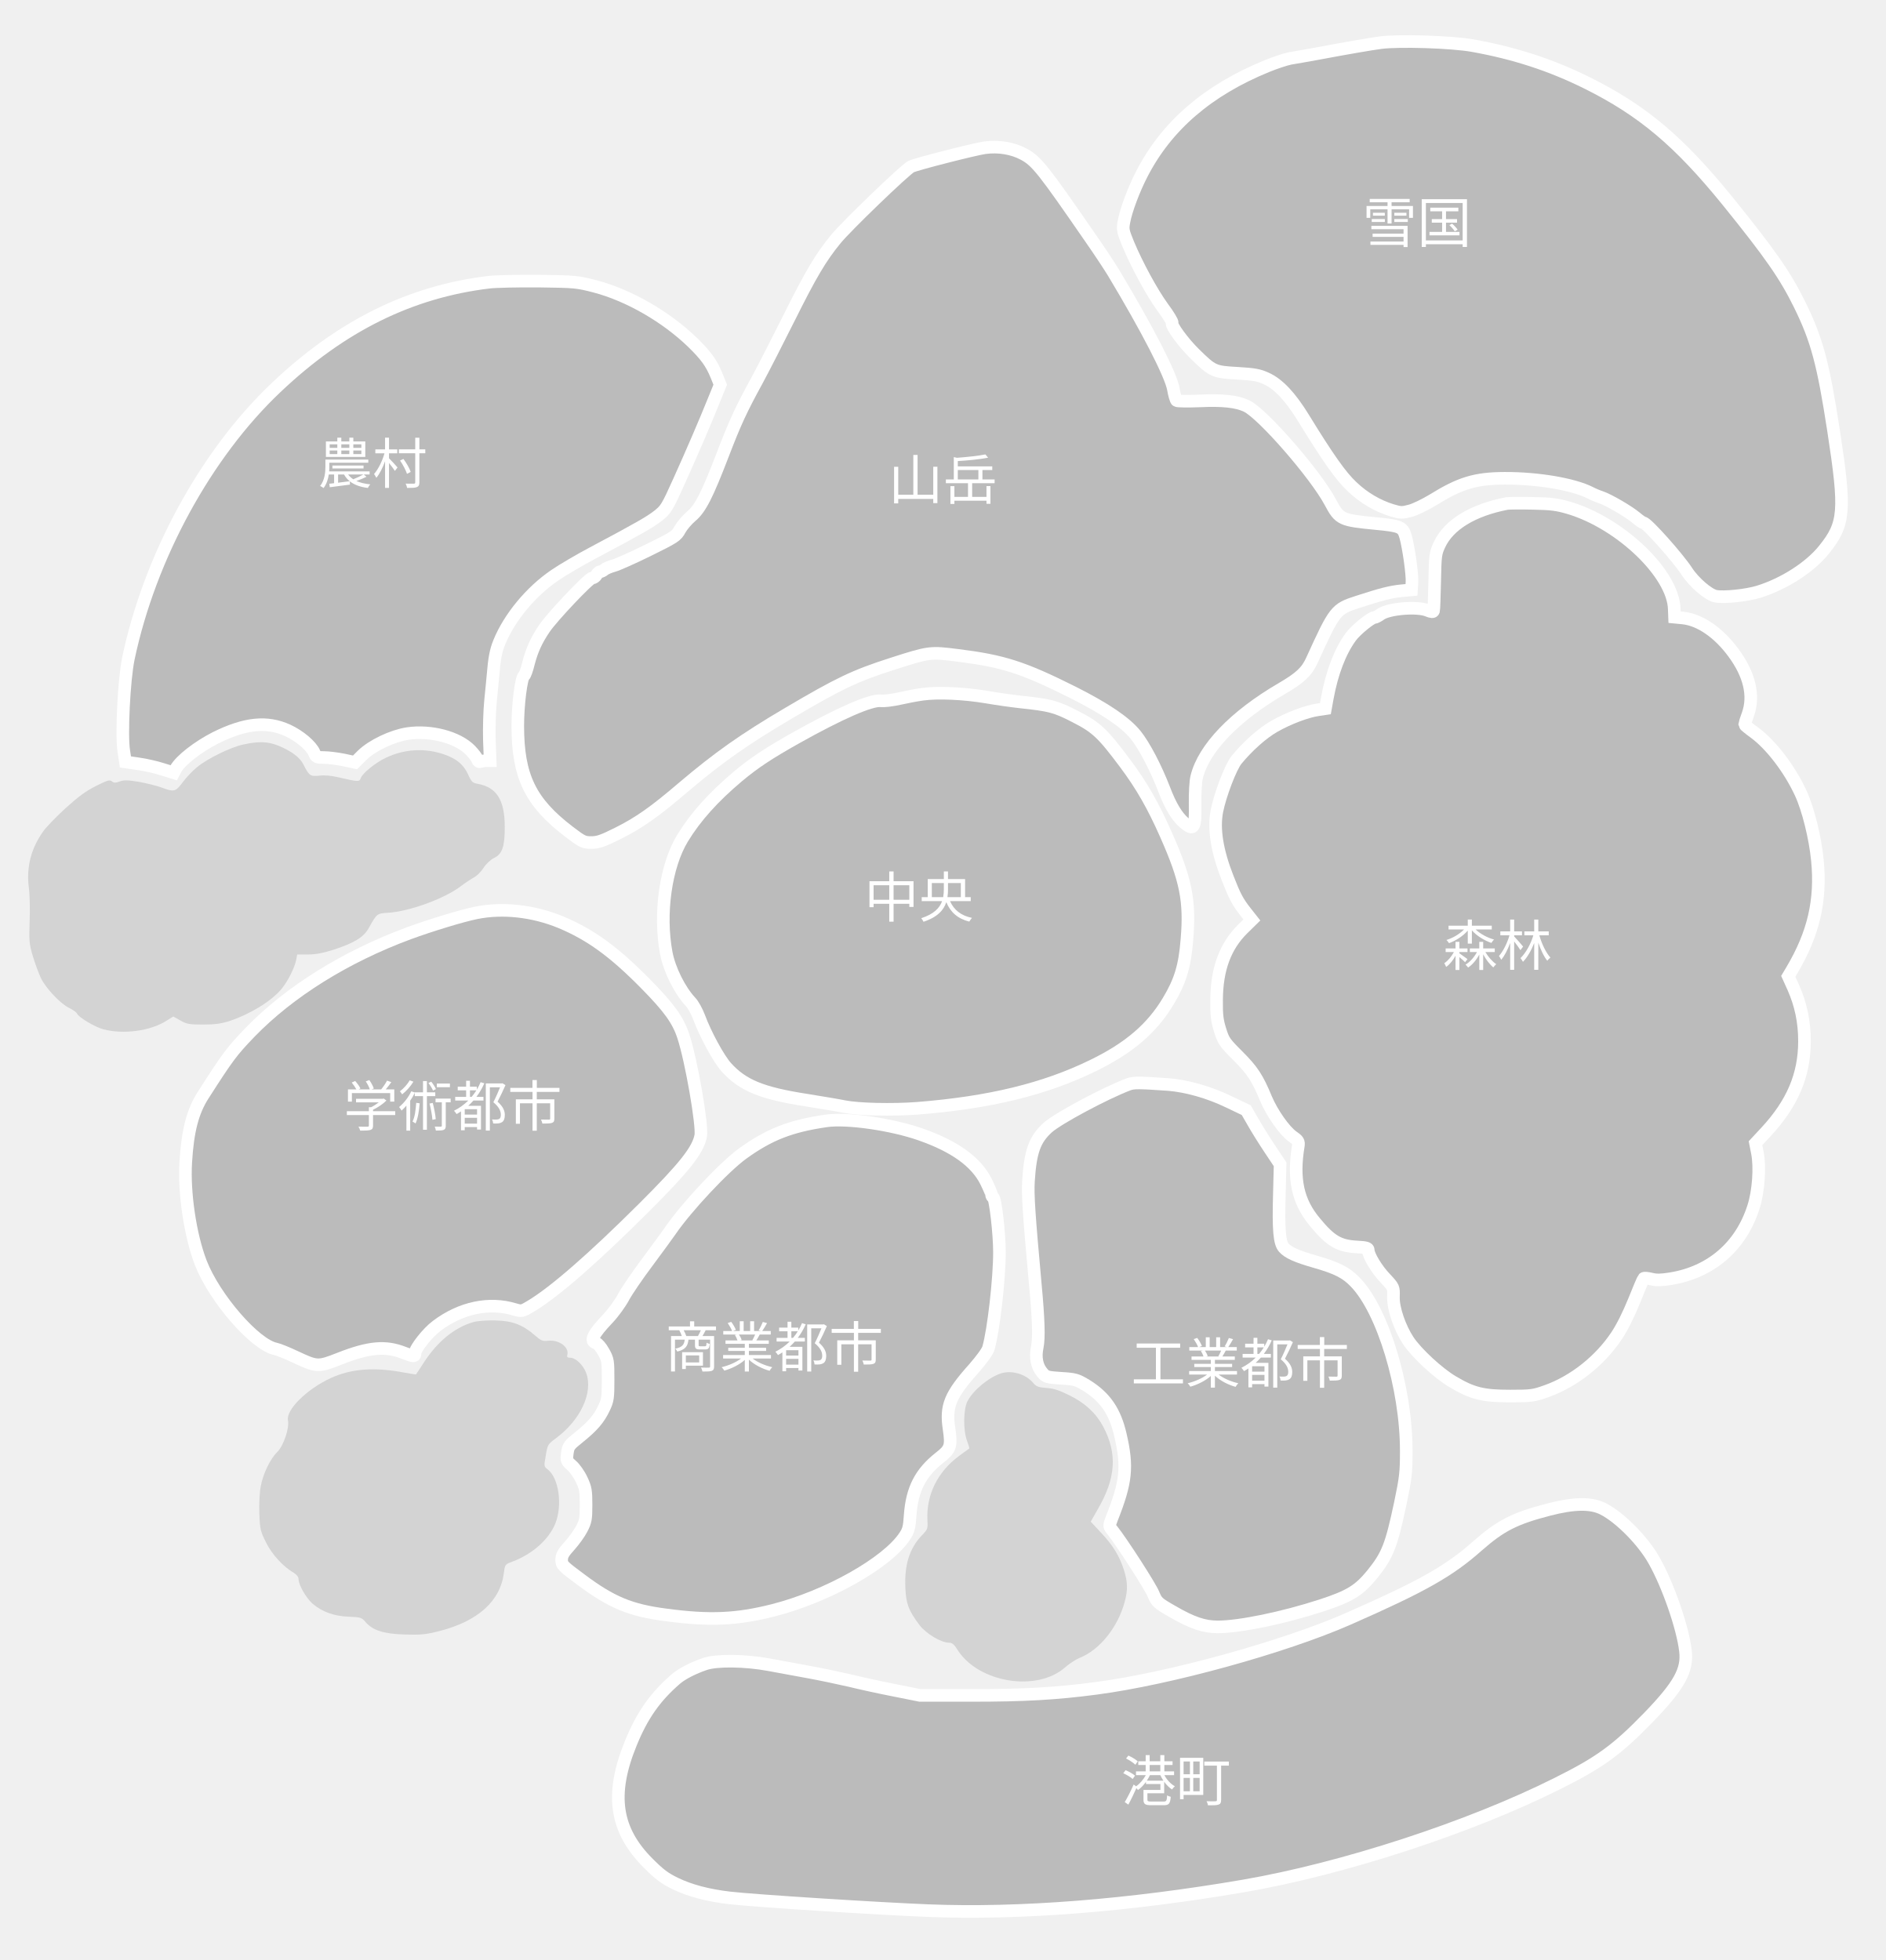
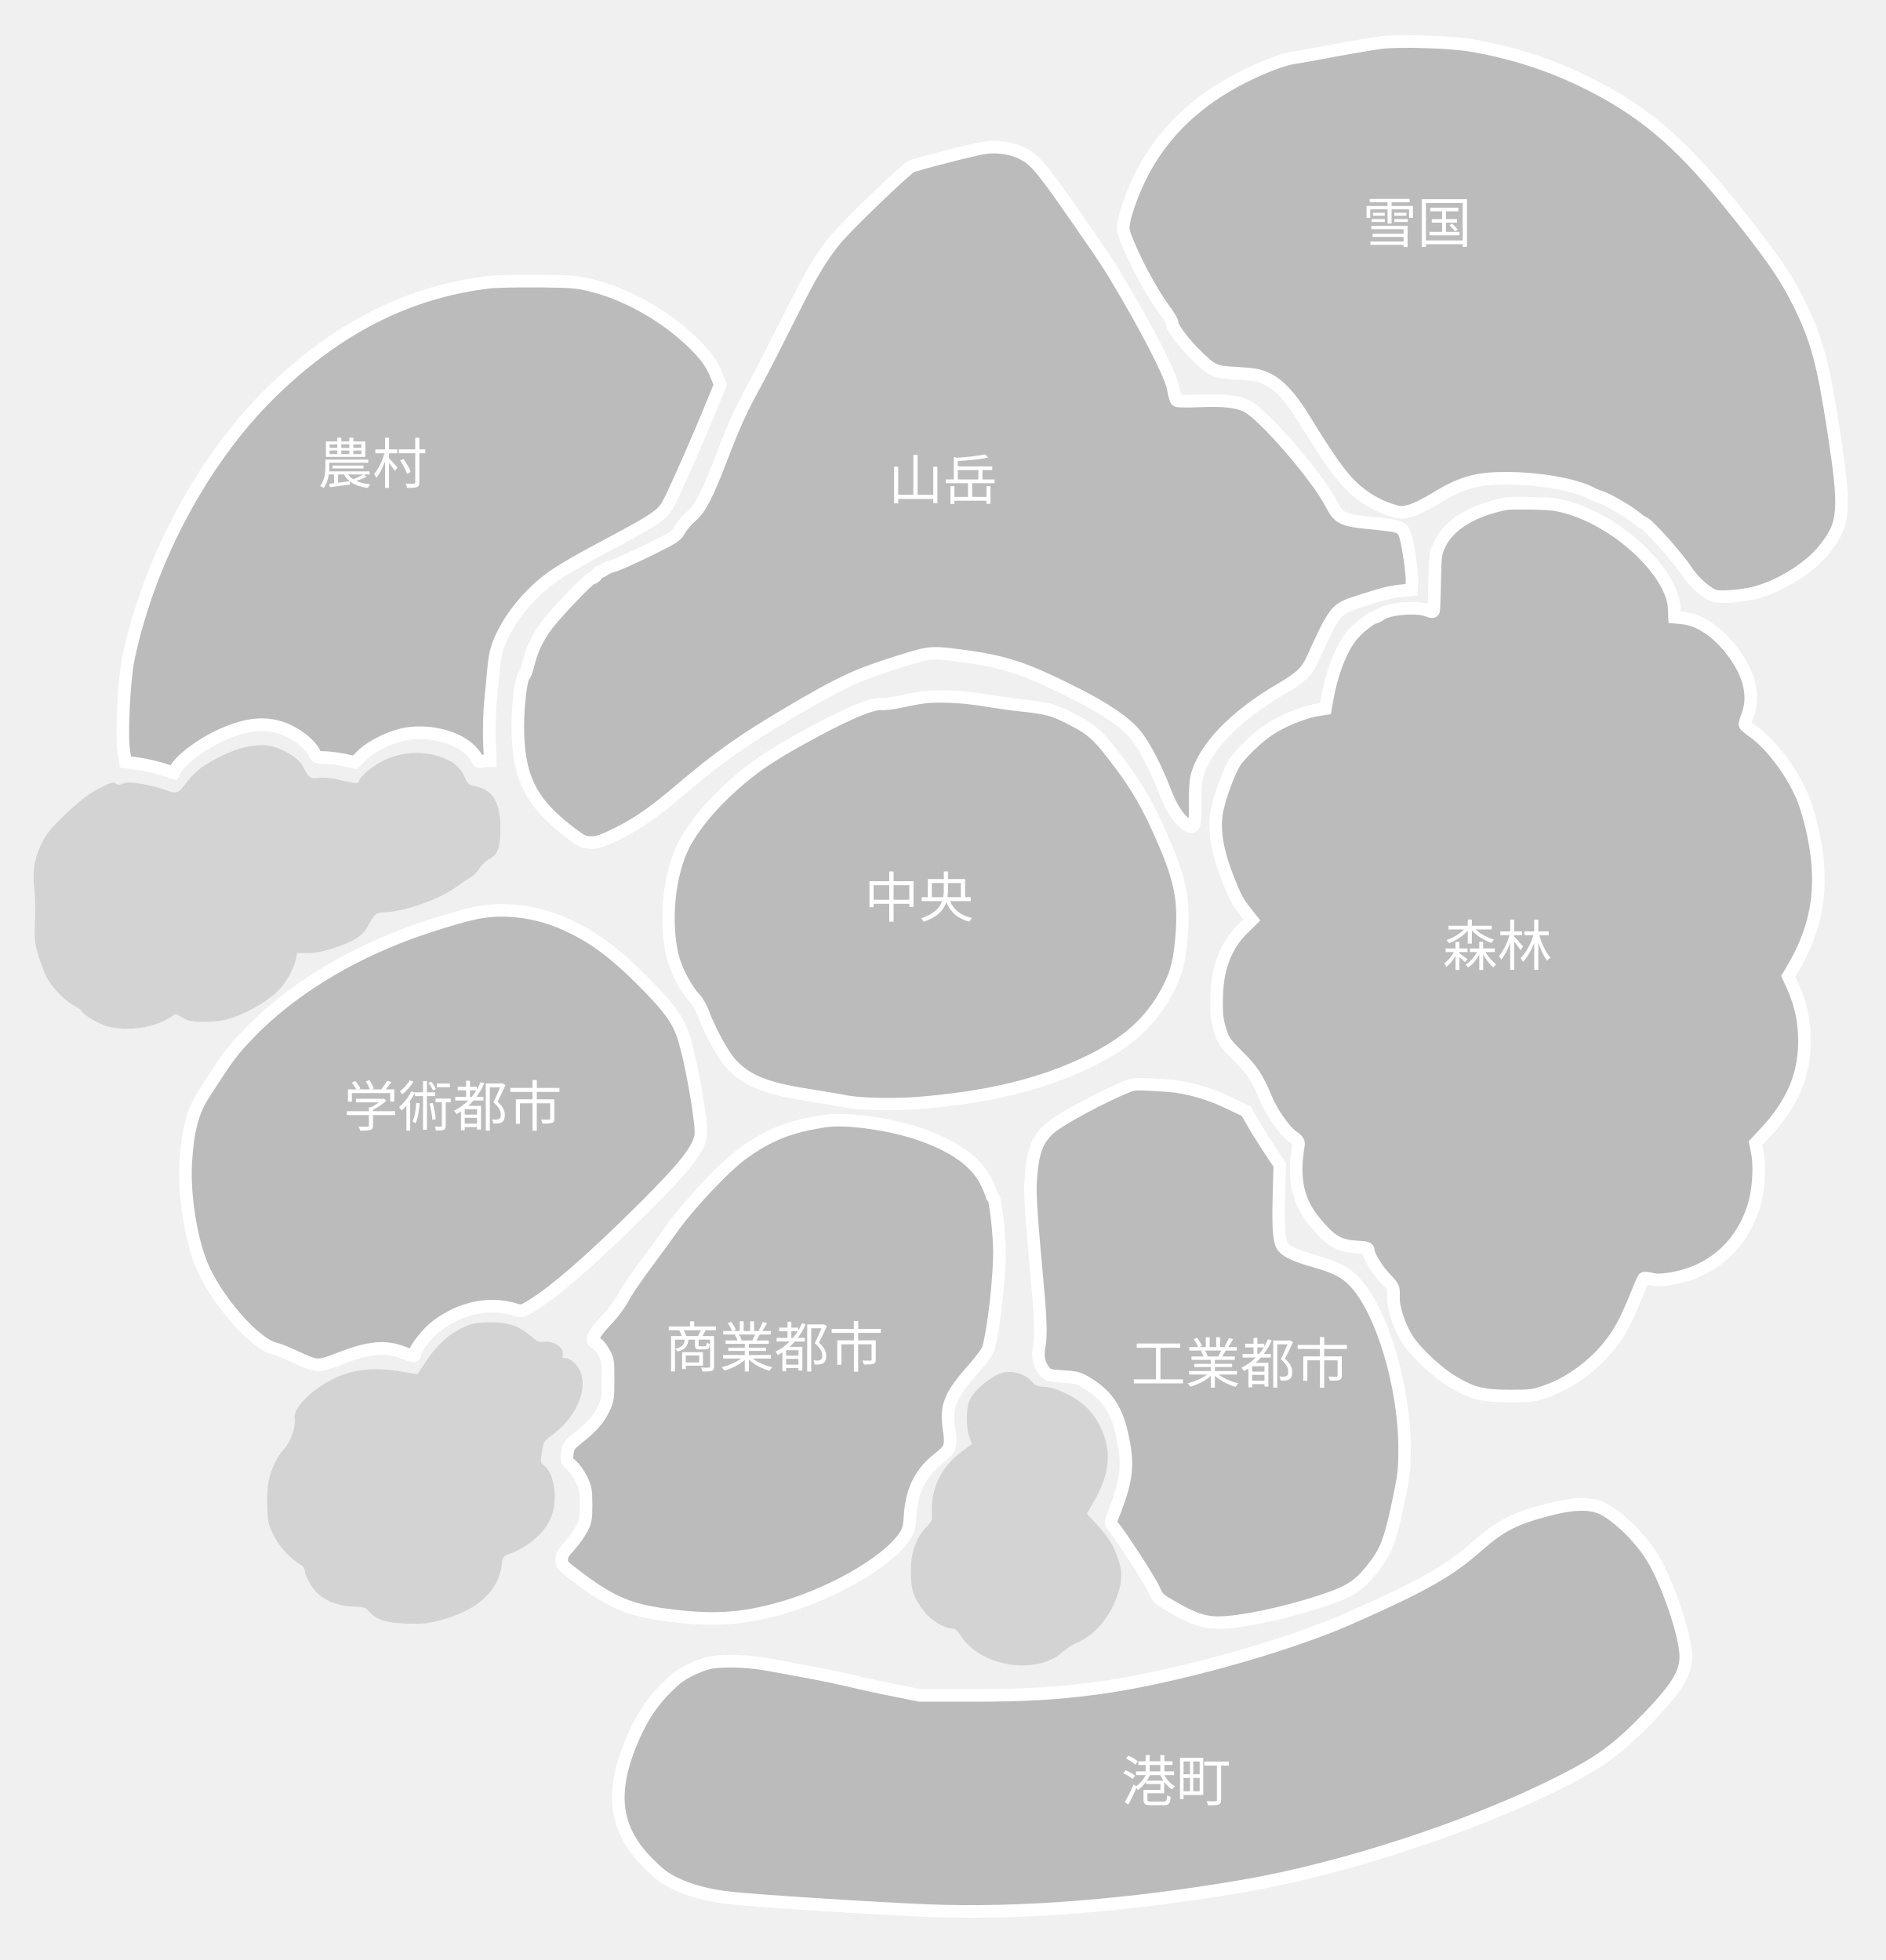
<svg xmlns="http://www.w3.org/2000/svg" version="1.0" width="3340pt" height="3472pt" viewBox="350 235 1010 1220" preserveAspectRatio="xMidYMid meet" id="territoryMapSVG">
  <defs>
    <style>
    .area-region {
      fill: #BBBBBB;
      stroke: #ffffff;
      stroke-width: 80;
      transition: all 0.3s ease;
    }
    .area-region:hover {
      opacity: 0.8;
    }
    .area-region.active {
      opacity: 0.7;
    }
    .area-region.inactive {
      opacity: 0.3;
    }
    .unnamed-area {
      fill: #8F8F8F;
      stroke-width: 15;
      opacity: 0.3;
      transition: all 0.3s ease;
    }
    .area-label {
      fill: #ffffff;
      font-family: 'UtukushiMincho', serif;
      font-size: 340px;
      font-weight: normal;
      text-anchor: middle;
      pointer-events: none;
      user-select: none;
    }
  </style>
  </defs>
  <g transform="translate(0,1736) scale(0.1,-0.1)">
    <path id="area-雪国" class="area-region" data-area="雪国" transform="translate(11500, 13500) scale(0.98) translate(-11500, -13500)" d="M11270 14770 c-67 -9 -207 -33 -410 -71 -63 -11 -137 -25 -165 -29 -27 -5 -94 -27 -148 -49 -375 -153 -637 -379 -794 -684 -50 -96 -101 -231 -114 -304 -9 -48 -7 -59 26 -140 56 -134 150 -308 221 -406 36 -48 62 -92 59 -97 -10 -15 72 -127 144 -197 113 -111 122 -115 270 -123 106 -6 138 -12 183 -33 78 -35 154 -116 238 -253 152 -248 237 -369 307 -434 74 -71 163 -123 255 -151 53 -16 65 -16 113 -3 30 7 95 39 145 69 174 108 270 137 455 138 209 1 437 -37 545 -92 19 -10 50 -23 69 -29 48 -16 176 -91 221 -129 21 -18 43 -33 48 -33 21 0 217 -219 275 -308 46 -71 138 -149 183 -158 54 -10 197 5 272 28 162 50 327 156 416 267 133 165 139 247 61 756 -66 429 -106 578 -215 800 -92 187 -185 321 -459 660 -307 378 -539 574 -891 749 -229 114 -463 190 -727 237 -133 24 -469 34 -583 19z" />
    <text class="area-label" x="11500" y="13500" transform="scale(1,-1) translate(0,-27000)">雪国</text>
    <path id="area-山岳" class="area-region" data-area="山岳" transform="translate(8550, 12000) scale(0.98) translate(-8550, -12000)" d="M8815 14133 c-64 -9 -441 -105 -468 -120 -39 -20 -414 -381 -479 -462 -95 -116 -158 -223 -294 -496 -74 -148 -166 -328 -205 -400 -100 -183 -138 -264 -217 -470 -99 -258 -143 -345 -201 -393 -26 -22 -58 -60 -71 -83 -22 -42 -33 -49 -199 -131 -97 -48 -196 -92 -221 -99 -25 -7 -52 -18 -61 -26 -8 -7 -21 -13 -27 -13 -6 0 -16 -9 -22 -20 -6 -11 -19 -20 -28 -20 -20 0 -255 -248 -303 -320 -51 -75 -79 -138 -100 -218 -10 -42 -23 -79 -29 -82 -18 -11 -40 -183 -40 -319 0 -321 80 -485 325 -672 85 -65 95 -69 142 -69 43 0 72 10 170 59 134 67 233 137 413 291 224 190 388 306 670 472 322 190 419 236 655 312 239 77 243 77 418 55 289 -36 414 -76 732 -235 208 -105 333 -190 398 -270 55 -68 128 -208 181 -345 40 -106 82 -175 128 -214 62 -52 72 -35 69 121 -1 68 3 143 10 170 44 182 242 388 539 561 118 69 160 108 193 181 145 318 150 325 289 370 151 49 209 64 278 71 l65 6 3 49 c3 50 -21 219 -40 288 -18 63 -33 69 -188 84 -221 21 -232 26 -290 135 -94 177 -431 564 -533 612 -61 29 -152 39 -297 32 -74 -3 -140 -2 -146 2 -5 4 -15 37 -21 73 -16 92 -168 386 -380 739 -21 35 -86 134 -146 220 -300 435 -342 489 -424 533 -70 38 -161 53 -248 41z" />
    <text class="area-label" x="8550" y="14100" transform="scale(1,-1) translate(0,-26000)">山岳</text>
    <path id="area-農村" class="area-region" data-area="農村" transform="translate(5000, 12000) scale(0.98) translate(-5000, -12000)" d="M5740 13279 c-500 -60 -939 -277 -1352 -669 -445 -421 -802 -1075 -938 -1720 -28 -133 -46 -491 -29 -591 l10 -67 82 -12 c45 -6 114 -22 154 -35 l71 -22 13 25 c30 54 140 140 252 197 187 93 326 108 459 47 74 -34 149 -97 168 -142 11 -28 16 -30 62 -30 27 0 82 -7 123 -15 l74 -16 46 46 c64 62 190 122 287 137 148 22 320 -23 401 -107 20 -21 39 -46 43 -57 3 -12 11 -17 21 -14 8 3 25 6 38 6 l22 0 -5 133 c-2 75 1 185 8 253 7 65 13 135 15 154 9 110 18 158 40 212 64 157 200 322 353 426 48 33 157 97 242 142 297 158 361 195 414 236 49 39 57 51 133 220 83 184 165 374 226 526 l35 86 -23 57 c-33 81 -68 129 -152 211 -169 164 -406 300 -618 356 -116 30 -128 31 -360 34 -132 1 -274 -2 -315 -7z" />
    <text class="area-label" x="5000" y="12000" transform="scale(1,-1) translate(0,-24000)">農村</text>
    <path id="area-森林" class="area-region" data-area="森林" transform="translate(12000, 10500) scale(0.98) translate(-12000, -10500)" d="M12060 11904 c-217 -42 -369 -135 -428 -262 -25 -54 -27 -67 -30 -232 -2 -96 -5 -180 -7 -187 -3 -9 -12 -9 -39 2 -65 27 -247 12 -298 -25 -15 -11 -33 -20 -39 -20 -21 0 -119 -80 -150 -123 -68 -93 -119 -226 -149 -389 l-12 -67 -47 -7 c-71 -10 -190 -55 -277 -105 -75 -42 -172 -129 -241 -214 -36 -44 -104 -222 -124 -324 -22 -113 0 -253 68 -426 46 -118 64 -151 113 -214 l41 -52 -58 -57 c-111 -110 -165 -255 -166 -452 -1 -94 3 -129 22 -190 22 -70 29 -80 114 -165 92 -92 123 -139 178 -272 39 -92 117 -203 169 -240 35 -24 40 -32 36 -58 -35 -211 -4 -355 106 -486 99 -120 152 -151 266 -157 58 -3 72 -7 72 -20 0 -33 54 -123 108 -179 54 -58 54 -58 52 -119 -2 -73 40 -195 94 -277 53 -80 192 -208 282 -261 126 -75 193 -91 364 -91 137 0 150 2 232 31 174 62 340 194 445 352 35 52 77 137 111 221 30 75 57 139 61 143 3 4 25 2 49 -4 32 -8 63 -7 120 2 258 41 448 205 528 455 32 98 43 254 25 345 l-12 61 66 71 c169 182 245 362 245 577 0 123 -23 233 -71 341 l-32 71 22 37 c139 234 188 445 163 701 -14 143 -59 325 -106 426 -70 152 -190 309 -295 385 -33 24 -61 47 -61 50 0 3 9 33 21 65 42 118 10 253 -92 391 -94 128 -213 210 -322 221 l-52 5 -2 52 c-6 223 -340 544 -668 642 -75 22 -113 27 -230 29 -77 2 -151 1 -165 -1z" />
    <text class="area-label" x="12000" y="12000" transform="scale(1,-1) translate(0,-21000)">森林</text>
-     <path id="area-中央" class="area-region" data-area="中央" transform="translate(8400, 9700) scale(0.98) translate(-8400, -9700)" d="M8425 10709 c-38 -5 -106 -18 -150 -28 -44 -10 -96 -16 -116 -14 -62 8 -259 -78 -539 -235 -171 -96 -264 -157 -368 -244 -157 -132 -271 -259 -353 -394 -107 -176 -150 -480 -103 -729 20 -105 85 -236 154 -310 16 -16 40 -60 54 -97 41 -111 125 -264 172 -317 104 -116 225 -166 509 -210 105 -17 213 -35 240 -41 90 -18 305 -23 465 -11 457 36 808 121 1115 271 230 112 376 237 480 412 75 125 104 221 117 388 21 247 -6 380 -132 665 -83 188 -155 313 -259 453 -145 194 -183 230 -318 299 -124 64 -159 73 -348 93 -55 6 -153 20 -217 31 -143 24 -309 31 -403 18z" />
+     <path id="area-中央" class="area-region" data-area="中央" transform="translate(8400, 9700) scale(0.96) translate(-8400, -9700)" d="M8425 10709 c-38 -5 -106 -18 -150 -28 -44 -10 -96 -16 -116 -14 -62 8 -259 -78 -539 -235 -171 -96 -264 -157 -368 -244 -157 -132 -271 -259 -353 -394 -107 -176 -150 -480 -103 -729 20 -105 85 -236 154 -310 16 -16 40 -60 54 -97 41 -111 125 -264 172 -317 104 -116 225 -166 509 -210 105 -17 213 -35 240 -41 90 -18 305 -23 465 -11 457 36 808 121 1115 271 230 112 376 237 480 412 75 125 104 221 117 388 21 247 -6 380 -132 665 -83 188 -155 313 -259 453 -145 194 -183 230 -318 299 -124 64 -159 73 -348 93 -55 6 -153 20 -217 31 -143 24 -309 31 -403 18z" />
    <text class="area-label" x="8400" y="9700" transform="scale(1,-1) translate(0,-19000)">中央</text>
-     <path class="unnamed-area" transform="translate(4500, 9500) scale(0.98) translate(-4500, -9500)" d="M4191 10394 c-81 -17 -230 -90 -296 -145 -27 -22 -68 -65 -90 -95 -45 -61 -55 -63 -133 -34 -29 11 -93 27 -142 36 -74 12 -97 13 -125 3 -27 -10 -37 -10 -50 1 -13 11 -28 7 -99 -29 -63 -31 -111 -66 -193 -140 -60 -55 -123 -120 -141 -145 -80 -111 -111 -231 -94 -362 6 -43 8 -140 5 -214 -4 -125 -3 -142 21 -223 15 -49 38 -111 52 -140 34 -66 124 -161 179 -187 24 -12 45 -27 48 -34 9 -24 114 -87 168 -101 126 -34 298 -11 399 53 l45 28 45 -25 c40 -23 56 -26 145 -26 77 0 116 6 169 23 133 45 266 127 330 205 39 48 83 135 92 185 l6 32 68 0 c49 0 96 9 162 30 132 43 191 79 224 137 52 94 53 94 124 98 130 8 350 87 453 163 34 26 76 53 92 62 17 8 44 35 60 60 17 26 46 53 67 63 52 25 68 72 68 196 0 172 -51 253 -172 275 -33 6 -40 13 -61 60 -29 62 -72 99 -150 126 -122 43 -254 36 -373 -21 -67 -32 -149 -99 -159 -130 -8 -23 -15 -23 -140 6 -44 11 -89 15 -121 11 -58 -7 -67 0 -102 70 -23 46 -75 85 -159 120 -66 27 -126 29 -222 8z" />
+     <path class="unnamed-area" transform="translate(4500, 9500) scale(0.96) translate(-4500, -9500)" d="M4191 10394 c-81 -17 -230 -90 -296 -145 -27 -22 -68 -65 -90 -95 -45 -61 -55 -63 -133 -34 -29 11 -93 27 -142 36 -74 12 -97 13 -125 3 -27 -10 -37 -10 -50 1 -13 11 -28 7 -99 -29 -63 -31 -111 -66 -193 -140 -60 -55 -123 -120 -141 -145 -80 -111 -111 -231 -94 -362 6 -43 8 -140 5 -214 -4 -125 -3 -142 21 -223 15 -49 38 -111 52 -140 34 -66 124 -161 179 -187 24 -12 45 -27 48 -34 9 -24 114 -87 168 -101 126 -34 298 -11 399 53 l45 28 45 -25 c40 -23 56 -26 145 -26 77 0 116 6 169 23 133 45 266 127 330 205 39 48 83 135 92 185 l6 32 68 0 c49 0 96 9 162 30 132 43 191 79 224 137 52 94 53 94 124 98 130 8 350 87 453 163 34 26 76 53 92 62 17 8 44 35 60 60 17 26 46 53 67 63 52 25 68 72 68 196 0 172 -51 253 -172 275 -33 6 -40 13 -61 60 -29 62 -72 99 -150 126 -122 43 -254 36 -373 -21 -67 -32 -149 -99 -159 -130 -8 -23 -15 -23 -140 6 -44 11 -89 15 -121 11 -58 -7 -67 0 -102 70 -23 46 -75 85 -159 120 -66 27 -126 29 -222 8z" />
    <path id="area-学術都市" class="area-region" data-area="学術都市" transform="translate(5500, 8500) scale(0.98) translate(-5500, -8500)" d="M5649 9345 c-90 -18 -290 -79 -429 -130 -402 -149 -757 -370 -1008 -629 -115 -120 -139 -151 -297 -398 -67 -104 -99 -227 -111 -426 -12 -195 28 -465 95 -639 87 -225 346 -523 476 -548 16 -3 73 -26 126 -51 136 -64 144 -64 279 -11 188 74 292 83 409 37 64 -25 71 -25 71 -1 0 28 81 131 137 172 153 116 334 154 495 105 46 -13 47 -13 104 21 150 90 396 305 715 623 260 259 346 368 363 459 12 65 -60 479 -110 631 -34 104 -91 183 -241 335 -202 205 -350 312 -539 391 -173 71 -366 93 -535 59z" />
    <text class="area-label" x="5500" y="9000" transform="scale(1,-1) translate(0,-17000)">学術都市</text>
-     <path id="area-工業都市" class="area-region" data-area="工業都市" transform="translate(10400, 7500) scale(0.98) translate(-10400, -7500)" d="M9690 8276 c-150 -57 -447 -216 -512 -274 -83 -75 -111 -151 -123 -342 -5 -87 3 -209 44 -660 20 -214 24 -334 12 -392 -14 -67 -3 -123 33 -165 22 -26 31 -28 119 -34 87 -5 100 -9 158 -44 120 -74 183 -164 218 -316 47 -203 37 -299 -55 -531 -18 -48 -18 -48 4 -75 59 -74 241 -356 260 -404 22 -52 27 -57 121 -111 126 -73 201 -98 288 -98 139 0 415 57 658 136 181 59 240 96 324 199 97 121 120 180 178 453 33 158 37 193 37 327 1 402 -149 897 -325 1076 -58 60 -116 89 -252 128 -119 34 -172 58 -200 89 -28 30 -35 116 -29 334 l5 196 -66 99 c-36 54 -84 131 -107 172 l-42 73 -113 54 c-124 60 -267 100 -382 109 -189 13 -219 13 -253 1z" />
+     <path id="area-工業都市" class="area-region" data-area="工業都市" transform="translate(10400, 7500) scale(0.97) translate(-10400, -7500)" d="M9690 8276 c-150 -57 -447 -216 -512 -274 -83 -75 -111 -151 -123 -342 -5 -87 3 -209 44 -660 20 -214 24 -334 12 -392 -14 -67 -3 -123 33 -165 22 -26 31 -28 119 -34 87 -5 100 -9 158 -44 120 -74 183 -164 218 -316 47 -203 37 -299 -55 -531 -18 -48 -18 -48 4 -75 59 -74 241 -356 260 -404 22 -52 27 -57 121 -111 126 -73 201 -98 288 -98 139 0 415 57 658 136 181 59 240 96 324 199 97 121 120 180 178 453 33 158 37 193 37 327 1 402 -149 897 -325 1076 -58 60 -116 89 -252 128 -119 34 -172 58 -200 89 -28 30 -35 116 -29 334 l5 196 -66 99 c-36 54 -84 131 -107 172 l-42 73 -113 54 c-124 60 -267 100 -382 109 -189 13 -219 13 -253 1z" />
    <text class="area-label" x="10400" y="8600" transform="scale(1,-1) translate(0,-15000)">工業都市</text>
    <path id="area-商業都市" class="area-region" data-area="商業都市" transform="translate(7500, 7500) scale(0.98) translate(-7500, -7500)" d="M7830 8044 c-227 -33 -362 -86 -530 -207 -120 -87 -358 -342 -458 -488 -17 -25 -83 -115 -146 -200 -64 -85 -132 -185 -153 -224 -20 -38 -64 -99 -98 -135 -97 -102 -118 -146 -76 -157 10 -3 32 -28 47 -56 28 -49 29 -58 29 -177 0 -114 -2 -130 -26 -180 -32 -69 -74 -117 -160 -186 -61 -49 -67 -56 -73 -101 -6 -46 -5 -49 28 -78 19 -16 48 -57 63 -90 25 -53 28 -71 28 -160 0 -90 -3 -105 -28 -153 -15 -29 -50 -77 -77 -107 -40 -44 -50 -62 -50 -90 0 -32 7 -39 123 -125 194 -145 314 -195 541 -224 277 -37 448 -29 678 29 343 87 724 301 836 470 25 37 30 57 35 134 12 166 65 269 186 365 71 55 77 74 61 184 -22 145 6 214 158 384 48 55 86 107 92 128 33 114 70 441 70 610 0 117 -26 344 -40 348 -5 2 -10 9 -10 16 0 8 -16 45 -35 84 -63 126 -199 224 -416 300 -182 64 -466 105 -599 86z" />
    <text class="area-label" x="7500" y="8500" transform="scale(1,-1) translate(0,-15000)">商業都市</text>
-     <path class="unnamed-area" transform="translate(5500, 6500) scale(0.98) translate(-5500, -6500)" d="M5629 6786 c-118 -34 -227 -123 -313 -256 -27 -41 -49 -76 -50 -76 -1 -1 -32 4 -71 11 -191 37 -341 26 -472 -35 -151 -70 -283 -201 -270 -267 10 -50 -28 -162 -68 -202 -45 -44 -90 -137 -105 -218 -7 -34 -11 -110 -9 -170 4 -103 7 -114 42 -185 37 -76 108 -154 178 -195 17 -10 29 -26 29 -38 0 -38 48 -121 90 -158 61 -52 138 -79 232 -82 72 -3 79 -5 103 -33 45 -53 114 -76 250 -80 103 -3 134 0 220 22 245 63 387 191 409 370 7 53 8 54 54 71 128 48 233 142 273 243 46 116 22 287 -48 342 -25 19 -25 20 -13 89 11 68 14 72 61 107 160 117 242 294 195 419 -20 51 -67 95 -101 95 -18 0 -22 4 -18 19 12 48 -52 96 -121 89 -36 -4 -46 0 -85 34 -78 68 -142 92 -251 95 -56 1 -114 -3 -141 -11z" />
-     <path class="unnamed-area" transform="translate(9000, 6500) scale(0.98) translate(-9000, -6500)" d="M8910 6461 c-76 -24 -176 -106 -213 -176 -27 -51 -29 -186 -3 -254 9 -24 15 -45 14 -47 -2 -1 -30 -22 -64 -47 -138 -101 -210 -249 -202 -409 3 -54 1 -59 -34 -95 -80 -83 -113 -188 -106 -337 5 -100 20 -141 89 -233 41 -55 138 -113 188 -113 20 0 33 -11 54 -45 133 -210 505 -270 684 -111 26 23 68 50 92 60 127 50 243 195 286 357 20 74 19 125 -5 200 -28 89 -70 158 -146 238 l-65 70 45 79 c115 198 125 353 34 525 -46 85 -114 149 -214 198 -64 32 -100 44 -146 47 -52 4 -65 9 -85 33 -47 55 -134 81 -203 60z" />
+     <path class="unnamed-area" transform="translate(5500, 6500) scale(0.94) translate(-5500, -6500)" d="M5629 6786 c-118 -34 -227 -123 -313 -256 -27 -41 -49 -76 -50 -76 -1 -1 -32 4 -71 11 -191 37 -341 26 -472 -35 -151 -70 -283 -201 -270 -267 10 -50 -28 -162 -68 -202 -45 -44 -90 -137 -105 -218 -7 -34 -11 -110 -9 -170 4 -103 7 -114 42 -185 37 -76 108 -154 178 -195 17 -10 29 -26 29 -38 0 -38 48 -121 90 -158 61 -52 138 -79 232 -82 72 -3 79 -5 103 -33 45 -53 114 -76 250 -80 103 -3 134 0 220 22 245 63 387 191 409 370 7 53 8 54 54 71 128 48 233 142 273 243 46 116 22 287 -48 342 -25 19 -25 20 -13 89 11 68 14 72 61 107 160 117 242 294 195 419 -20 51 -67 95 -101 95 -18 0 -22 4 -18 19 12 48 -52 96 -121 89 -36 -4 -46 0 -85 34 -78 68 -142 92 -251 95 -56 1 -114 -3 -141 -11z" />
+     <path class="unnamed-area" transform="translate(9000, 6500) scale(0.93) translate(-9000, -6500)" d="M8910 6461 c-76 -24 -176 -106 -213 -176 -27 -51 -29 -186 -3 -254 9 -24 15 -45 14 -47 -2 -1 -30 -22 -64 -47 -138 -101 -210 -249 -202 -409 3 -54 1 -59 -34 -95 -80 -83 -113 -188 -106 -337 5 -100 20 -141 89 -233 41 -55 138 -113 188 -113 20 0 33 -11 54 -45 133 -210 505 -270 684 -111 26 23 68 50 92 60 127 50 243 195 286 357 20 74 19 125 -5 200 -28 89 -70 158 -146 238 l-65 70 45 79 c115 198 125 353 34 525 -46 85 -114 149 -214 198 -64 32 -100 44 -146 47 -52 4 -65 9 -85 33 -47 55 -134 81 -203 60z" />
    <path id="area-港町" class="area-region" data-area="港町" transform="translate(10000, 4500) scale(0.98) translate(-10000, -4500)" d="M12365 5636 c-215 -56 -303 -101 -449 -229 -182 -162 -351 -257 -821 -464 -409 -180 -1137 -381 -1602 -442 -257 -34 -458 -45 -793 -45 l-325 0 -160 32 c-88 17 -216 45 -285 62 -69 16 -188 41 -265 55 -77 14 -189 35 -250 46 -151 28 -331 30 -405 5 -75 -25 -148 -63 -185 -95 -132 -114 -215 -232 -287 -409 -133 -325 -100 -552 112 -763 70 -70 103 -95 171 -128 93 -45 207 -75 344 -91 153 -18 955 -69 1264 -81 579 -23 1272 32 2001 157 627 108 1433 370 1991 650 271 135 378 213 580 421 194 201 249 299 234 422 -17 148 -110 416 -198 572 -70 126 -218 276 -325 330 -77 39 -185 37 -347 -5z" />
    <text class="area-label" x="10000" y="6200" transform="scale(1,-1) translate(0,-10000)">港町</text>
  </g>
</svg>
